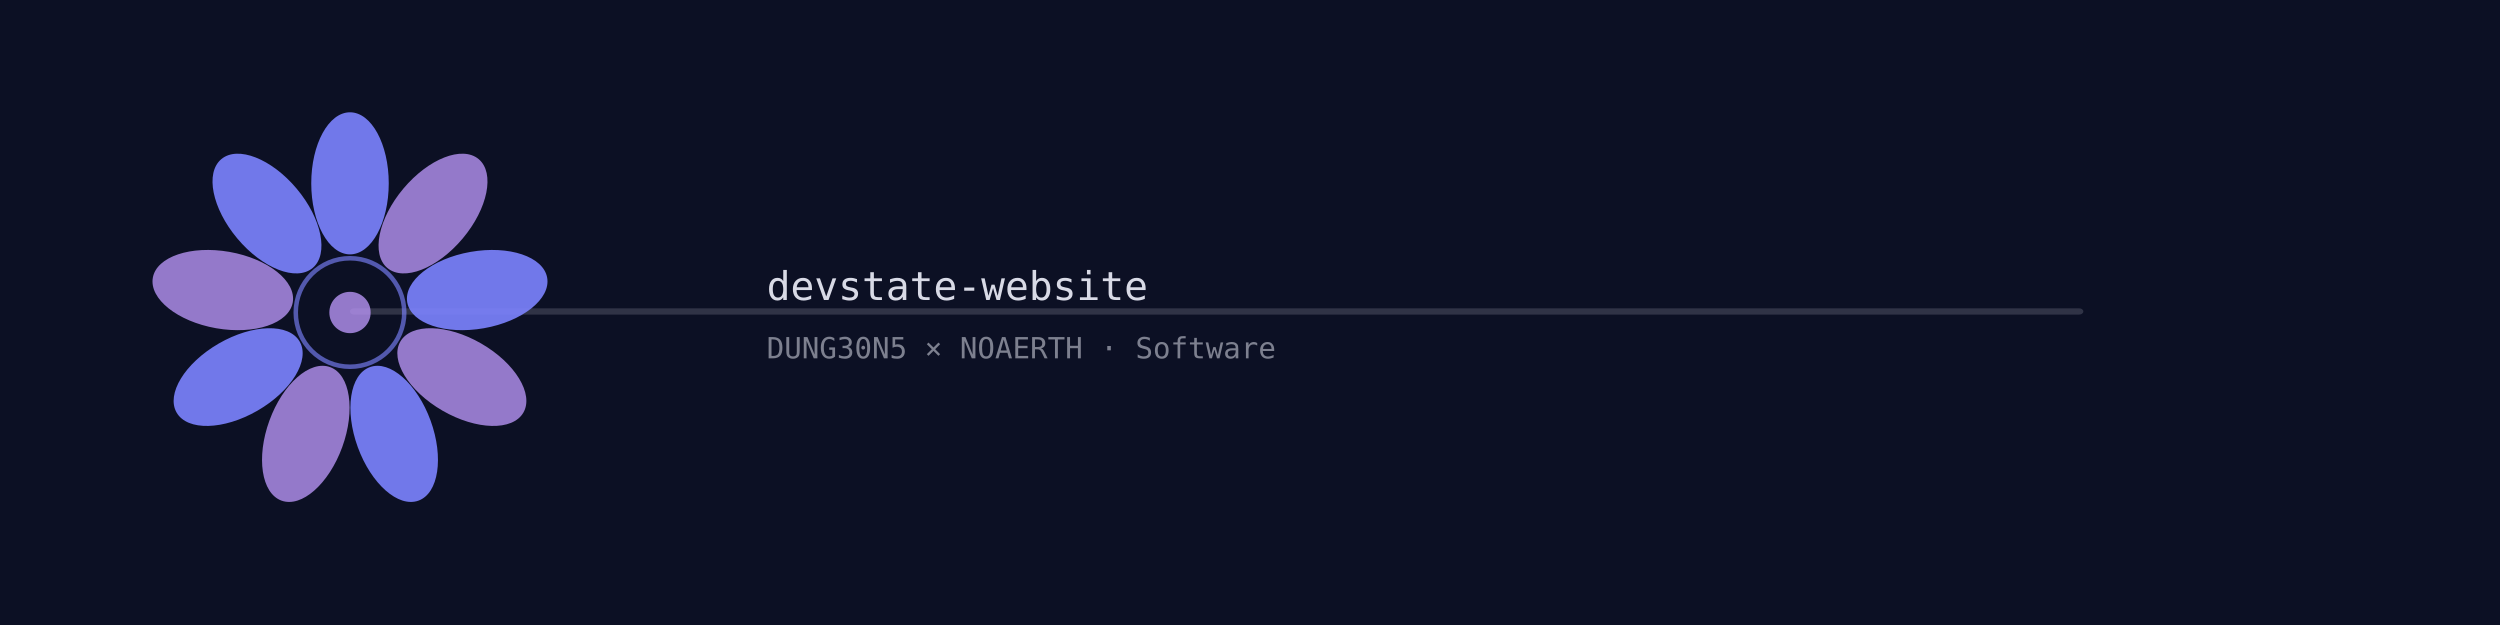
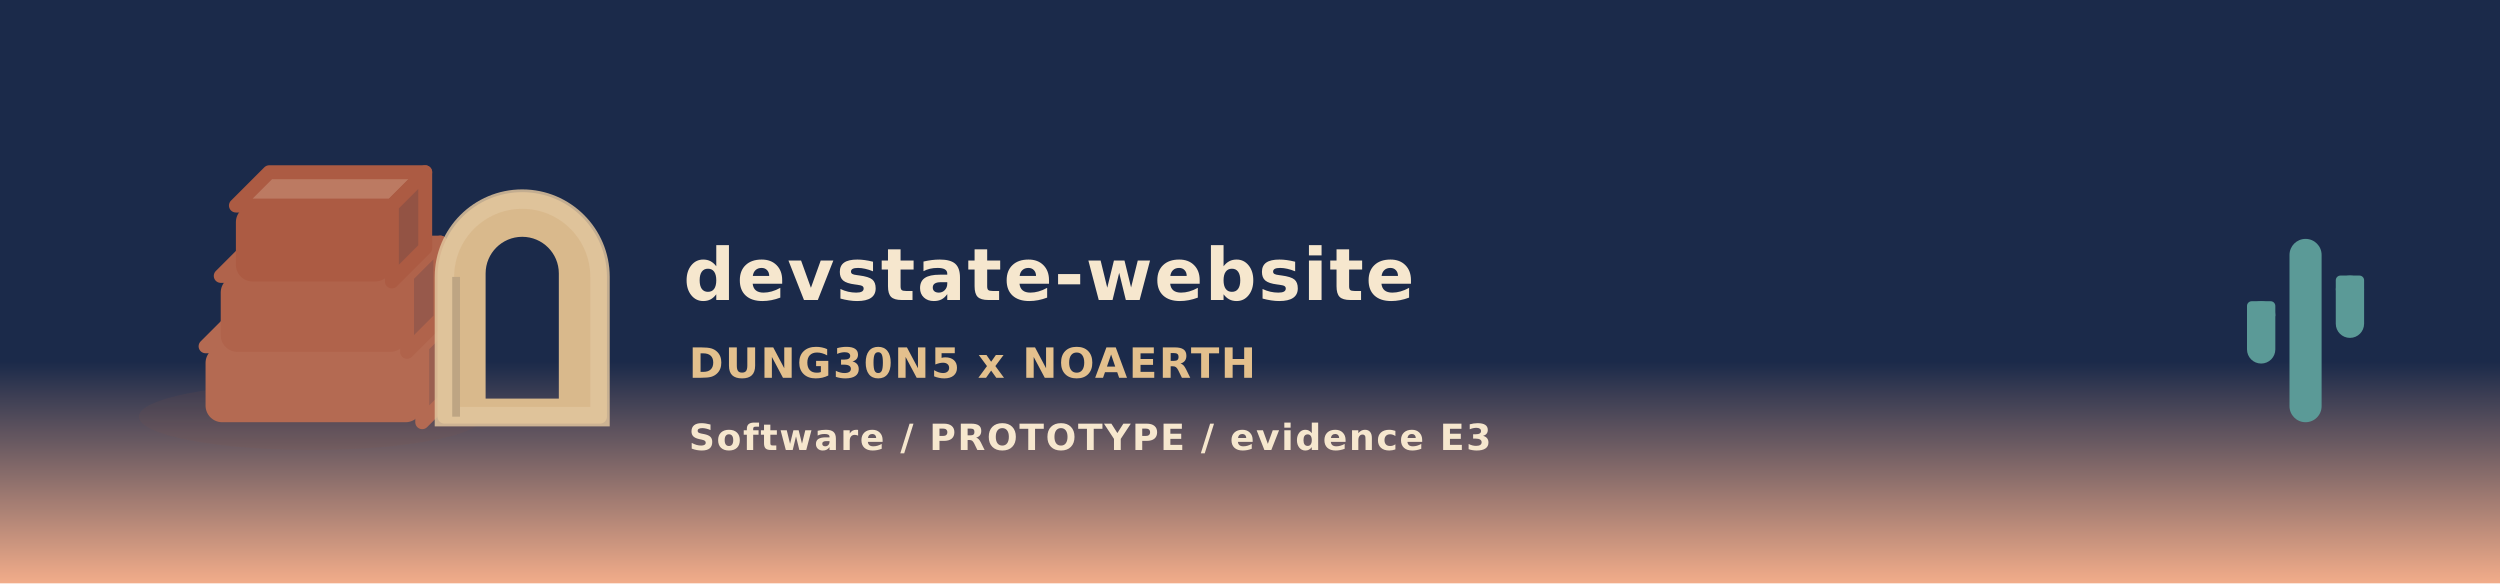
- <svg xmlns="http://www.w3.org/2000/svg" viewBox="0 0 1200 300" width="1200" height="300" role="img" aria-label="devstate-website identity object">
-   <rect width="1200" height="300" fill="#0c1024" />
-   <defs>
-     <linearGradient id="gft" x1="0" y1="0" x2="1" y2="1">
-       <stop offset="0%" stop-color="#7c83ff" />
-       <stop offset="100%" stop-color="#b794f4" />
-     </linearGradient>
-   </defs>
-   <rect x="168.00" y="148.00" width="832.00" height="3.00" rx="2.00" fill="rgba(238,240,251,0.160)" opacity="1.00" />
-   <g>
-     <ellipse cx="168.00" cy="88.00" rx="18.60" ry="34.10" fill="rgba(124,131,255,0.900)" opacity="1.00" transform="rotate(0.0 168.00 88.00)" />
-     <ellipse cx="207.85" cy="102.51" rx="18.60" ry="34.10" fill="rgba(183,148,244,0.800)" opacity="1.00" transform="rotate(40.0 207.85 102.51)" />
-     <ellipse cx="229.06" cy="139.23" rx="18.60" ry="34.10" fill="rgba(124,131,255,0.900)" opacity="1.00" transform="rotate(80.0 229.06 139.23)" />
-     <ellipse cx="221.69" cy="181.00" rx="18.60" ry="34.10" fill="rgba(183,148,244,0.800)" opacity="1.00" transform="rotate(120.0 221.69 181.00)" />
-     <ellipse cx="189.21" cy="208.26" rx="18.60" ry="34.10" fill="rgba(124,131,255,0.900)" opacity="1.00" transform="rotate(160.0 189.21 208.26)" />
-     <ellipse cx="146.79" cy="208.26" rx="18.60" ry="34.10" fill="rgba(183,148,244,0.800)" opacity="1.00" transform="rotate(200.0 146.79 208.26)" />
-     <ellipse cx="114.31" cy="181.00" rx="18.60" ry="34.10" fill="rgba(124,131,255,0.900)" opacity="1.00" transform="rotate(240.0 114.31 181.00)" />
-     <ellipse cx="106.94" cy="139.23" rx="18.60" ry="34.10" fill="rgba(183,148,244,0.800)" opacity="1.00" transform="rotate(280.0 106.94 139.23)" />
-     <ellipse cx="128.15" cy="102.51" rx="18.60" ry="34.10" fill="rgba(124,131,255,0.900)" opacity="1.00" transform="rotate(320.0 128.15 102.51)" />
-     <circle cx="168.00" cy="150.00" r="26.04" fill="none" stroke="rgba(124,131,255,0.900)" stroke-width="2.17" opacity="0.70" />
-     <circle cx="168.00" cy="150.00" r="9.92" fill="rgba(183,148,244,0.800)" opacity="1.00" />
-   </g>
-   <text x="368" y="144" font-family="ui-monospace,Menlo,monospace" font-size="19" fill="rgba(238,240,251,0.900)">devstate-website</text>
-   <text x="368" y="172" font-family="ui-monospace,Menlo,monospace" font-size="14" fill="rgba(238,240,251,0.500)">DUNG30N5 × NOAERTH · Software</text>
+ <svg xmlns="http://www.w3.org/2000/svg" width="900" height="210" viewBox="0 0 900 210" role="img" aria-label="devstate-website - identity object">
+   <linearGradient id="skyf" x1="0" y1="0" x2="0" y2="1">
+     <stop offset="0" stop-color="#1b2a4a" />
+     <stop offset="0.62" stop-color="#1b2a4a" />
+     <stop offset="1" stop-color="#f3ad8a" />
+   </linearGradient>
+   <rect width="900" height="210" fill="url(#skyf)" />
+   <rect x="0" y="352" width="900" height="-142" fill="#e3c08d" />
+   <rect x="0" y="352" width="900" height="3" fill="#e6c596" />
+   <ellipse cx="112" cy="150" rx="62" ry="12" fill="rgba(138,90,68,0.11)" />
+   <path d="M74,124.67 L152,124.67 L164,112.67 L86,112.67 Z" fill="#c3866d" stroke="#b46a52" stroke-width="5" stroke-linejoin="round" />
+   <path d="M152,124.67 L164,112.67 L164,140 L152,152 Z" fill="#9a5f51" stroke="#b46a52" stroke-width="5" stroke-linejoin="round" />
+   <rect x="74" y="124.67" width="78" height="27.33" rx="6" fill="#b46a52" />
+   <path d="M79.46,99.33 L146.54,99.33 L158.54,87.33 L91.46,87.33 Z" fill="#bf8068" stroke="#b0634b" stroke-width="5" stroke-linejoin="round" />
+   <path d="M146.54,99.33 L158.54,87.33 L158.54,114.67 L146.54,126.67 Z" fill="#97594b" stroke="#b0634b" stroke-width="5" stroke-linejoin="round" />
+   <rect x="79.46" y="99.33" width="67.08" height="27.33" rx="6" fill="#b0634b" />
+   <path d="M84.92,74 L141.08,74 L153.08,62 L96.92,62 Z" fill="#bc7a62" stroke="#ac5b43" stroke-width="5" stroke-linejoin="round" />
+   <path d="M141.08,74 L153.08,62 L153.08,89.33 L141.08,101.33 Z" fill="#935344" stroke="#ac5b43" stroke-width="5" stroke-linejoin="round" />
+   <rect x="84.92" y="74" width="56.16" height="27.33" rx="6" fill="#ac5b43" />
+   <path d="M160,150 L160,99.68 A28,28 0 0 1 216,99.68 L216,150 Z M172.32,146 L172.32,98.43 A15.68,15.68 0 0 1 203.68,98.43 L203.68,146 Z" fill="#d9b98c" fill-rule="evenodd" stroke="#d9b98c" stroke-width="5" stroke-linejoin="round" />
+   <path d="M160,150 L160,99.68 A28,28 0 0 1 216,99.68 L216,150 Z" fill="none" stroke="#e0c49c" stroke-width="7" stroke-linecap="round" opacity="0.85" />
+   <rect x="162.8" y="99.68" width="2.8" height="50.32" fill="#bea583" />
+   <text x="246" y="108" font-family="Verdana,DejaVu Sans,sans-serif" font-size="26" font-weight="700" letter-spacing="0.6" fill="#f6e7ce" text-anchor="start">devstate-website</text>
+   <text x="248" y="136" font-family="Verdana,DejaVu Sans,sans-serif" font-size="15" font-weight="700" letter-spacing="0.6" fill="#e3c08d" text-anchor="start">DUNG30N5 x NOAERTH</text>
+   <text x="248" y="162" font-family="Verdana,DejaVu Sans,sans-serif" font-size="13" font-weight="700" letter-spacing="0.6" fill="#f6e7ce" text-anchor="start">Software  /  PROTOTYPE  /  evidence E3</text>
+   <rect x="824.22" y="86" width="11.56" height="66" rx="5.78" fill="#5b9a97" />
+   <rect x="808.92" y="108.44" width="10.2" height="22.44" rx="5.1" fill="#5b9a97" />
+   <rect x="808.92" y="108.44" width="10.2" height="6.6" rx="1.7" fill="#5b9a97" />
+   <rect x="840.88" y="99.2" width="10.2" height="22.44" rx="5.1" fill="#5b9a97" />
+   <rect x="840.88" y="99.2" width="10.2" height="6.6" rx="1.7" fill="#5b9a97" />
</svg>
